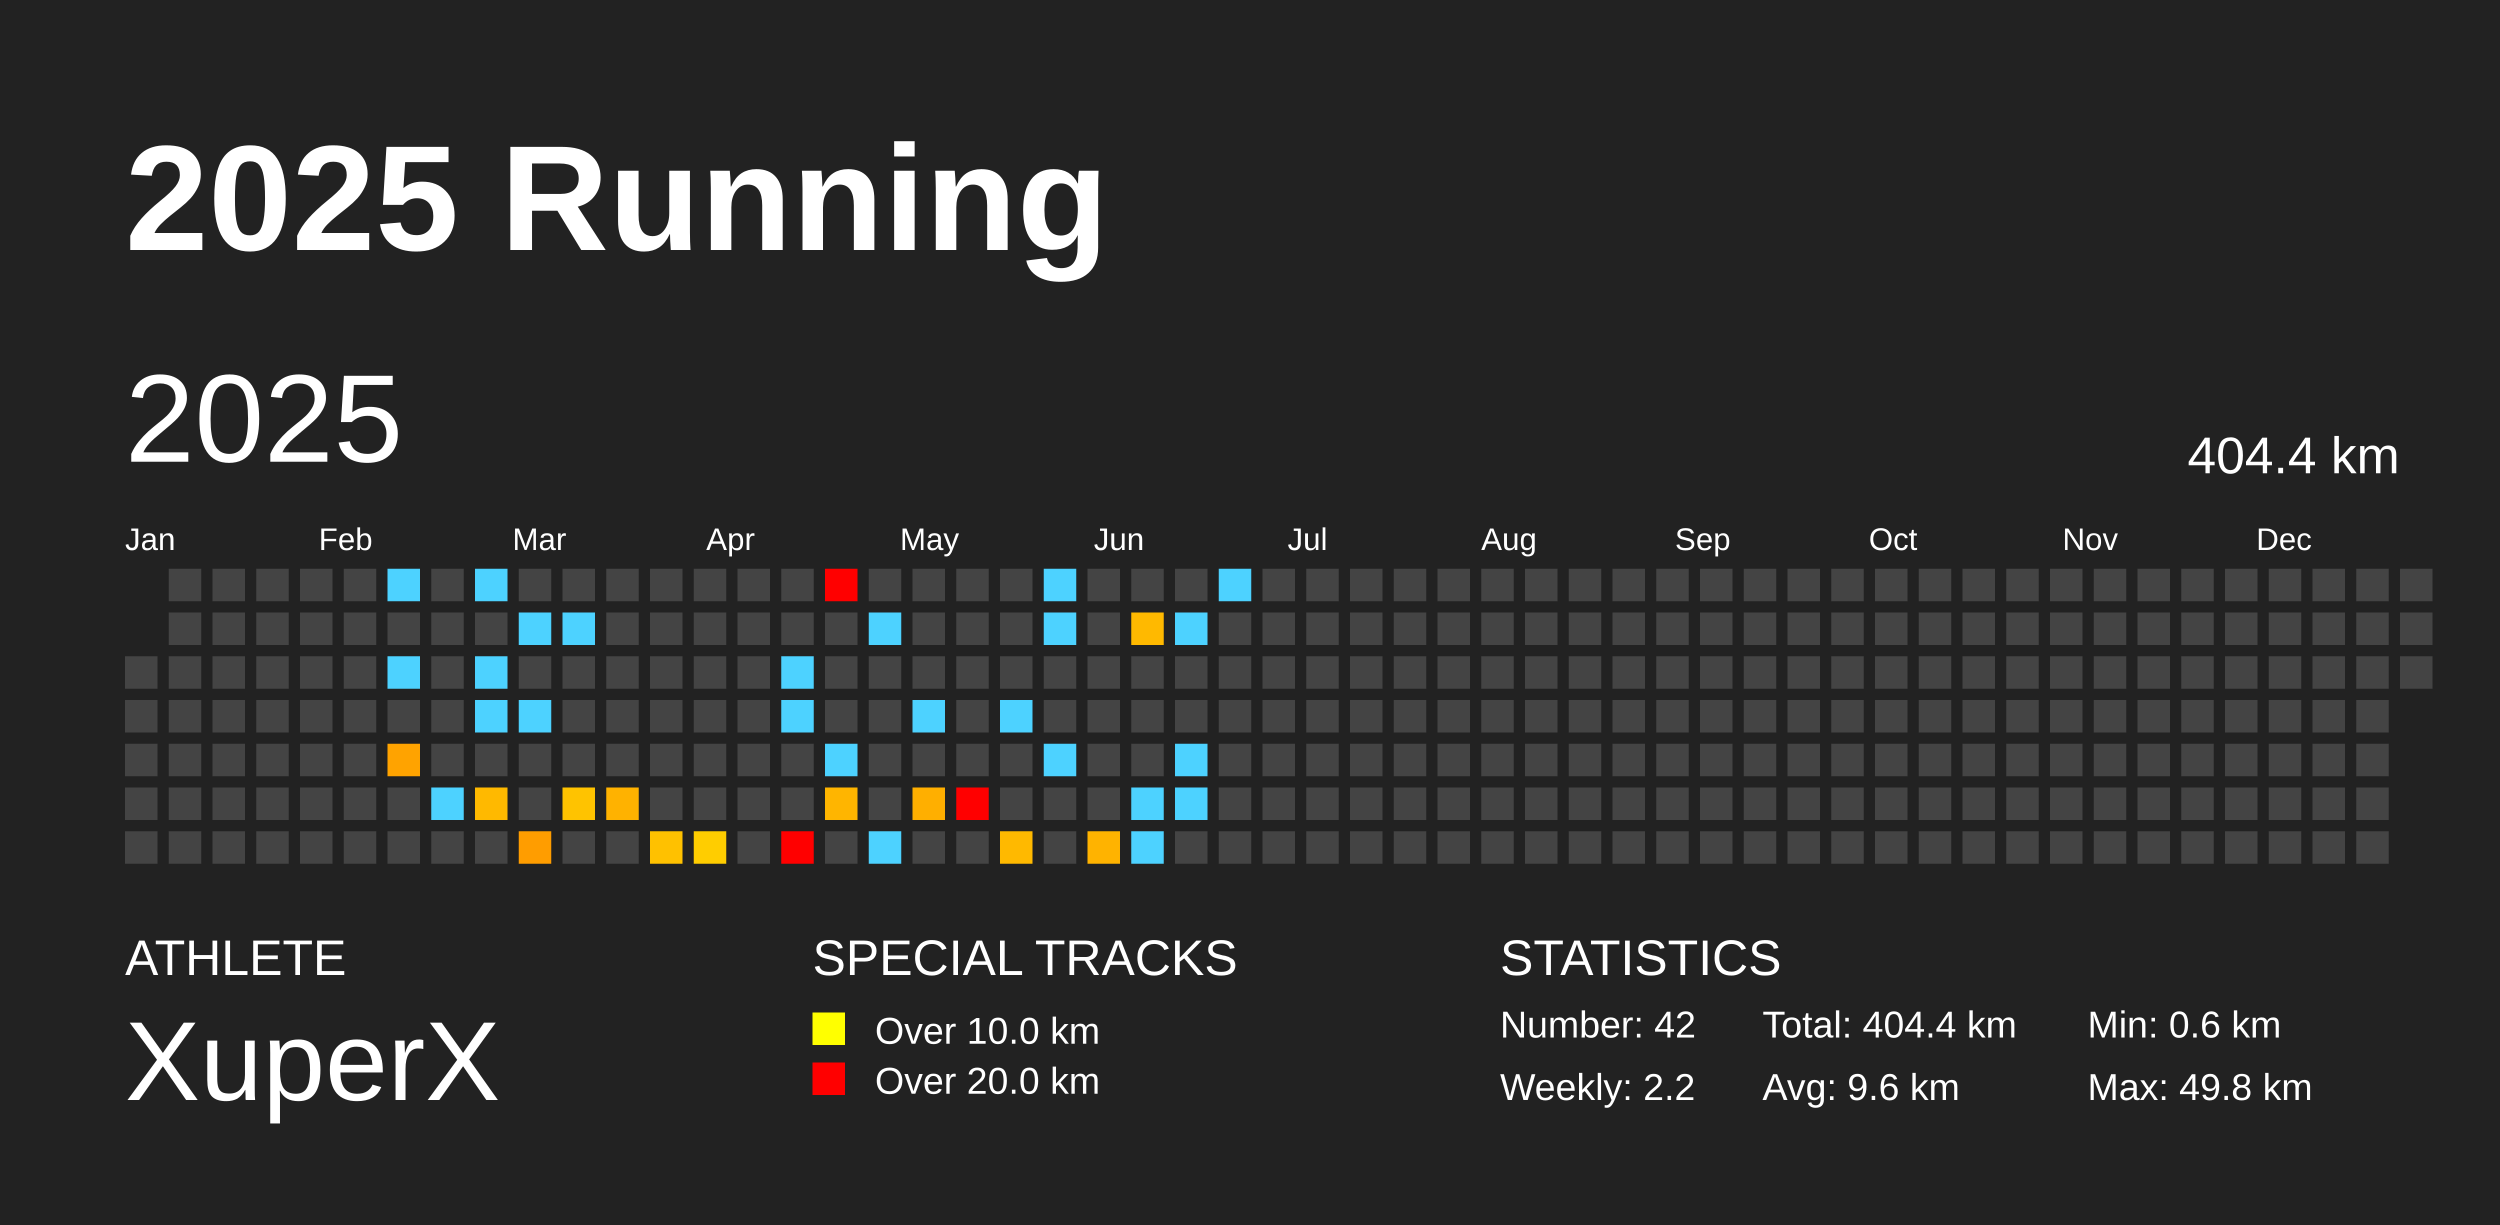
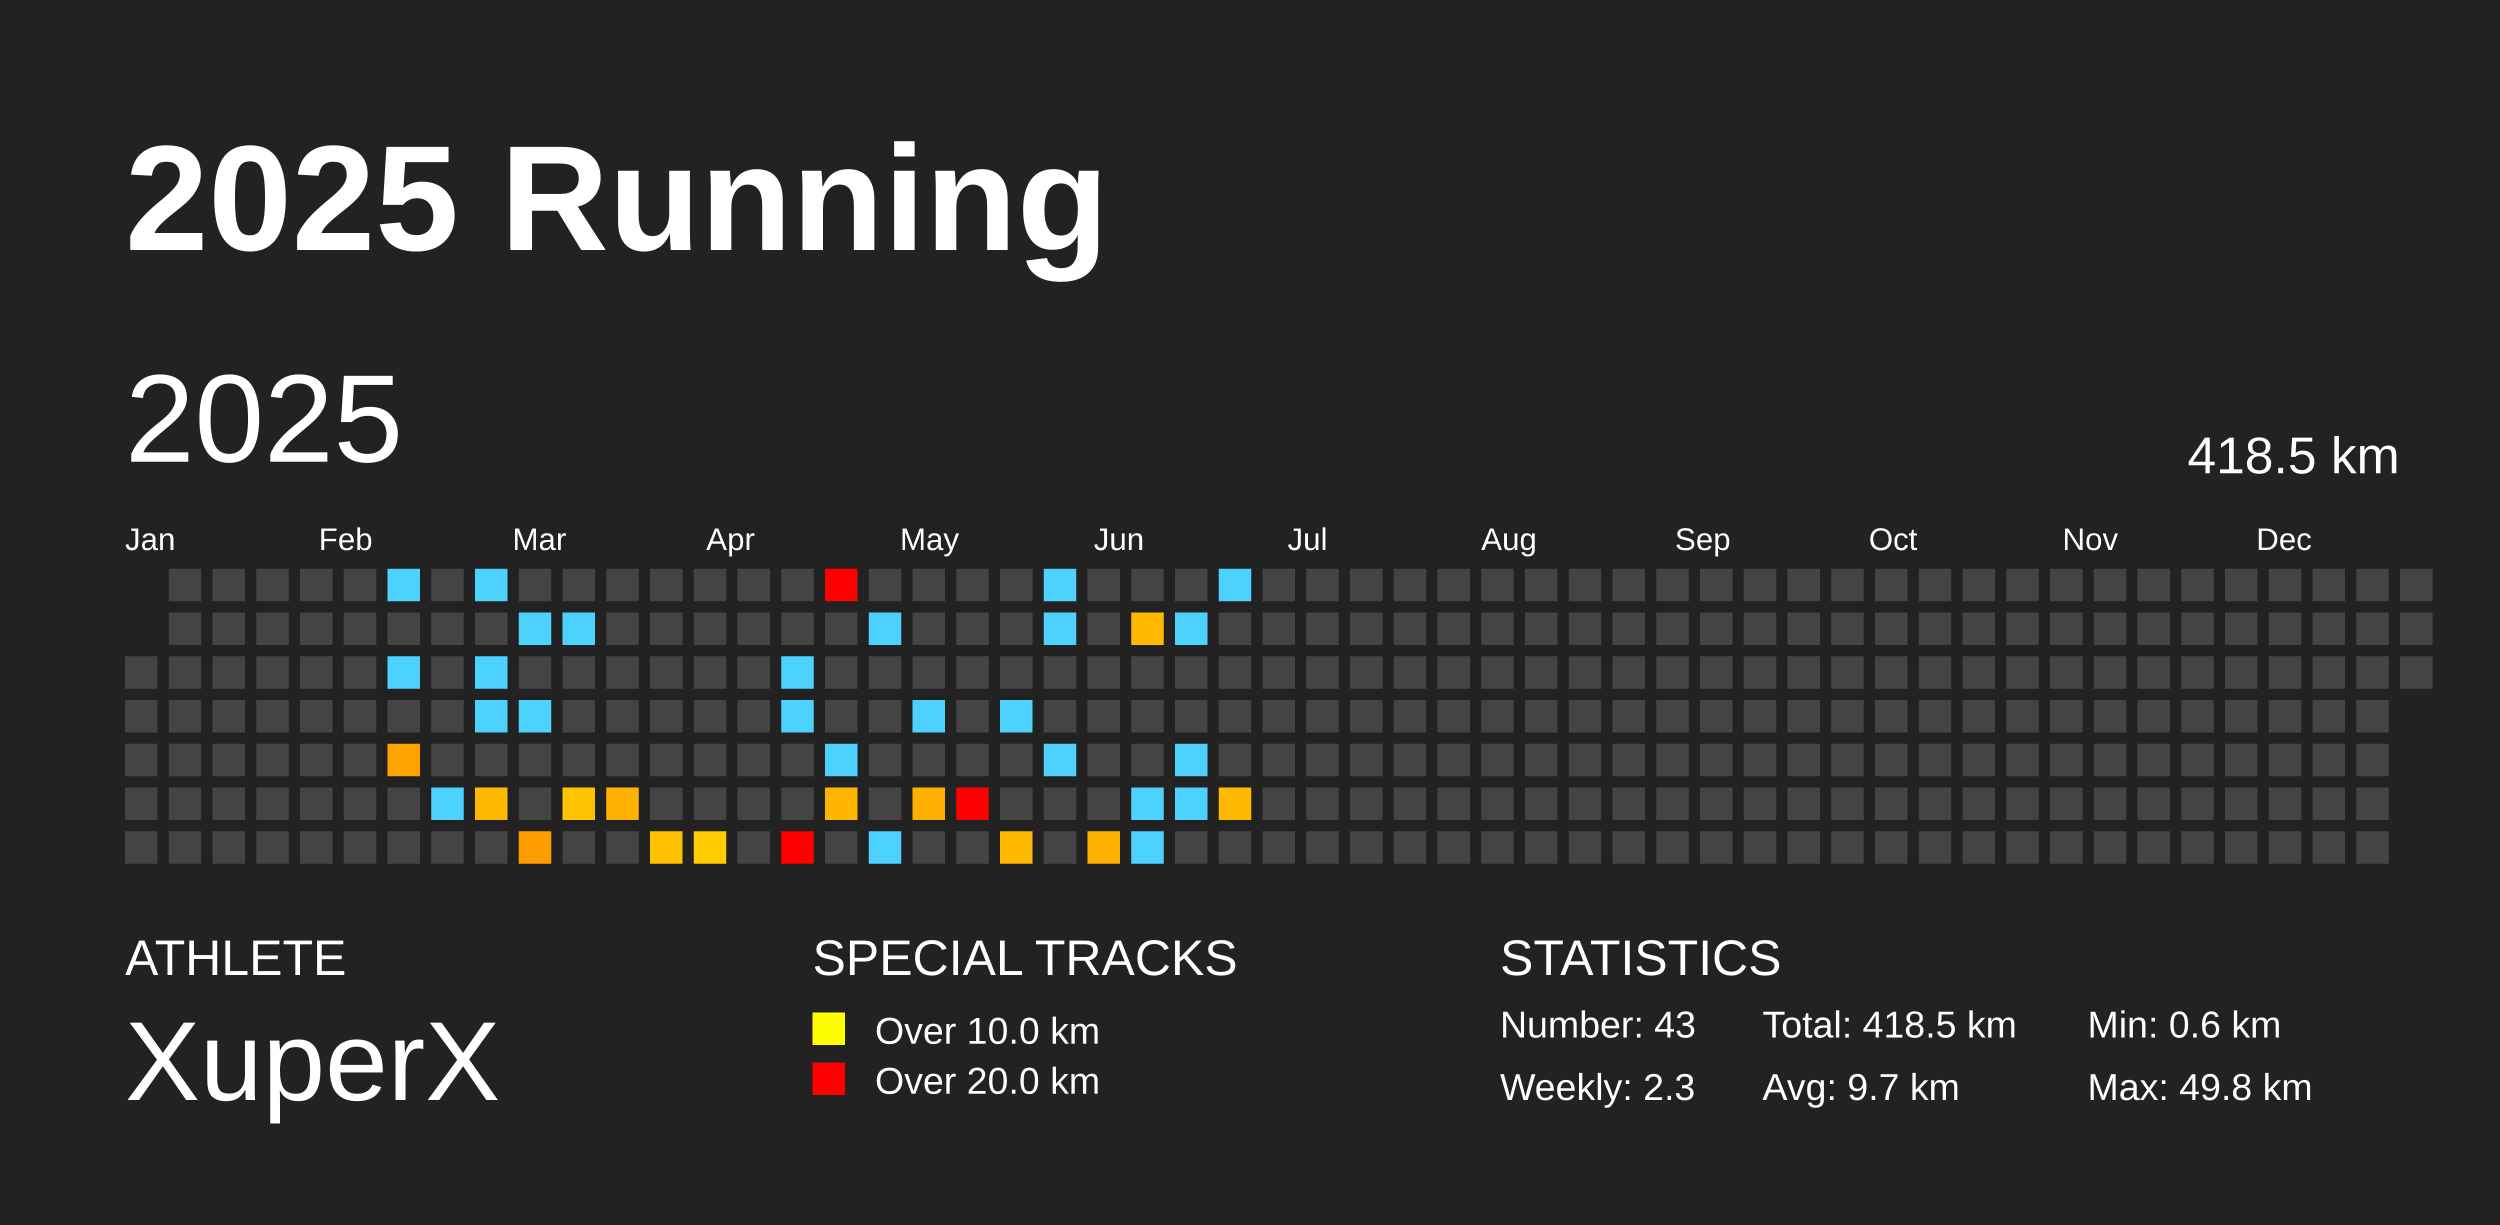
<svg xmlns="http://www.w3.org/2000/svg" baseProfile="full" height="98mm" version="1.1" viewBox="0,0,200,98" width="200mm">
  <defs />
  <rect fill="#222222" height="98" width="200" x="0" y="0" />
  <text fill="#FFFFFF" style="font-size:12px; font-family:Arial; font-weight:bold;" x="10" y="20">2025 Running</text>
  <text fill="#FFFFFF" style="font-size:4px; font-family:Arial" x="10" y="78">ATHLETE</text>
  <text fill="#FFFFFF" style="font-size:9px; font-family:Arial" x="10" y="88">XuperX</text>
  <text fill="#FFFFFF" style="font-size:4px; font-family:Arial" x="65" y="78">SPECIAL TRACKS</text>
  <rect fill="yellow" height="2.6" width="2.6" x="65" y="81" />
  <text fill="#FFFFFF" style="font-size:3px; font-family:Arial" x="70" y="83.5">Over 10.0 km</text>
  <rect fill="red" height="2.6" width="2.6" x="65" y="85" />
  <text fill="#FFFFFF" style="font-size:3px; font-family:Arial" x="70" y="87.5">Over 20.0 km</text>
  <text fill="#FFFFFF" style="font-size:4px; font-family:Arial" x="120" y="78">STATISTICS</text>
-   <text fill="#FFFFFF" style="font-size:3px; font-family:Arial" x="120" y="83">Number: 42</text>
-   <text fill="#FFFFFF" style="font-size:3px; font-family:Arial" x="120" y="88">Weekly: 2.2</text>
-   <text fill="#FFFFFF" style="font-size:3px; font-family:Arial" x="141" y="83">Total: 404.4 km</text>
-   <text fill="#FFFFFF" style="font-size:3px; font-family:Arial" x="141" y="88">Avg: 9.6 km</text>
+   <text fill="#FFFFFF" style="font-size:3px; font-family:Arial" x="120" y="83">Number: 43</text>
+   <text fill="#FFFFFF" style="font-size:3px; font-family:Arial" x="120" y="88">Weekly: 2.3</text>
+   <text fill="#FFFFFF" style="font-size:3px; font-family:Arial" x="141" y="83">Total: 418.5 km</text>
+   <text fill="#FFFFFF" style="font-size:3px; font-family:Arial" x="141" y="88">Avg: 9.7 km</text>
  <text fill="#FFFFFF" style="font-size:3px; font-family:Arial" x="167" y="83">Min: 0.6 km</text>
  <text fill="#FFFFFF" style="font-size:3px; font-family:Arial" x="167" y="88">Max: 49.8 km</text>
  <text dominant-baseline="hanging" fill="#FFFFFF" style="font-size:10.0px; font-family:Arial;" x="10" y="30">2025</text>
-   <text dominant-baseline="hanging" fill="#FFFFFF" style="font-size:4.125px; font-family:Arial;" x="175" y="35">404.4 km</text>
+   <text dominant-baseline="hanging" fill="#FFFFFF" style="font-size:4.125px; font-family:Arial;" x="175" y="35">418.5 km</text>
  <text fill="#FFFFFF" style="font-size:2.5px; font-family:Arial" x="10.0" y="44">Jan</text>
  <text fill="#FFFFFF" style="font-size:2.5px; font-family:Arial" x="25.5" y="44">Feb</text>
  <text fill="#FFFFFF" style="font-size:2.5px; font-family:Arial" x="41.0" y="44">Mar</text>
  <text fill="#FFFFFF" style="font-size:2.5px; font-family:Arial" x="56.5" y="44">Apr</text>
  <text fill="#FFFFFF" style="font-size:2.5px; font-family:Arial" x="72.0" y="44">May</text>
  <text fill="#FFFFFF" style="font-size:2.5px; font-family:Arial" x="87.5" y="44">Jun</text>
  <text fill="#FFFFFF" style="font-size:2.5px; font-family:Arial" x="103.0" y="44">Jul</text>
  <text fill="#FFFFFF" style="font-size:2.5px; font-family:Arial" x="118.5" y="44">Aug</text>
  <text fill="#FFFFFF" style="font-size:2.5px; font-family:Arial" x="134.0" y="44">Sep</text>
  <text fill="#FFFFFF" style="font-size:2.5px; font-family:Arial" x="149.5" y="44">Oct</text>
  <text fill="#FFFFFF" style="font-size:2.5px; font-family:Arial" x="165.0" y="44">Nov</text>
  <text fill="#FFFFFF" style="font-size:2.5px; font-family:Arial" x="180.5" y="44">Dec</text>
  <rect fill="#444444" height="2.6" width="2.6" x="10.0" y="52.5" />
  <rect fill="#444444" height="2.6" width="2.6" x="10.0" y="56.0" />
  <rect fill="#444444" height="2.6" width="2.6" x="10.0" y="59.5" />
  <rect fill="#444444" height="2.6" width="2.6" x="10.0" y="63.0" />
  <rect fill="#444444" height="2.6" width="2.6" x="10.0" y="66.5" />
  <rect fill="#444444" height="2.6" width="2.6" x="13.5" y="45.5" />
  <rect fill="#444444" height="2.6" width="2.6" x="13.5" y="49.0" />
  <rect fill="#444444" height="2.6" width="2.6" x="13.5" y="52.5" />
  <rect fill="#444444" height="2.6" width="2.6" x="13.5" y="56.0" />
  <rect fill="#444444" height="2.6" width="2.6" x="13.5" y="59.5" />
  <rect fill="#444444" height="2.6" width="2.6" x="13.5" y="63.0" />
  <rect fill="#444444" height="2.6" width="2.6" x="13.5" y="66.5" />
  <rect fill="#444444" height="2.6" width="2.6" x="17.0" y="45.5" />
  <rect fill="#444444" height="2.6" width="2.6" x="17.0" y="49.0" />
  <rect fill="#444444" height="2.6" width="2.6" x="17.0" y="52.5" />
  <rect fill="#444444" height="2.6" width="2.6" x="17.0" y="56.0" />
  <rect fill="#444444" height="2.6" width="2.6" x="17.0" y="59.5" />
  <rect fill="#444444" height="2.6" width="2.6" x="17.0" y="63.0" />
  <rect fill="#444444" height="2.6" width="2.6" x="17.0" y="66.5" />
  <rect fill="#444444" height="2.6" width="2.6" x="20.5" y="45.5" />
  <rect fill="#444444" height="2.6" width="2.6" x="20.5" y="49.0" />
  <rect fill="#444444" height="2.6" width="2.6" x="20.5" y="52.5" />
  <rect fill="#444444" height="2.6" width="2.6" x="20.5" y="56.0" />
  <rect fill="#444444" height="2.6" width="2.6" x="20.5" y="59.5" />
  <rect fill="#444444" height="2.6" width="2.6" x="20.5" y="63.0" />
  <rect fill="#444444" height="2.6" width="2.6" x="20.5" y="66.5" />
  <rect fill="#444444" height="2.6" width="2.6" x="24.0" y="45.5" />
  <rect fill="#444444" height="2.6" width="2.6" x="24.0" y="49.0" />
  <rect fill="#444444" height="2.6" width="2.6" x="24.0" y="52.5" />
  <rect fill="#444444" height="2.6" width="2.6" x="24.0" y="56.0" />
  <rect fill="#444444" height="2.6" width="2.6" x="24.0" y="59.5" />
  <rect fill="#444444" height="2.6" width="2.6" x="24.0" y="63.0" />
  <rect fill="#444444" height="2.6" width="2.6" x="24.0" y="66.5" />
  <rect fill="#444444" height="2.6" width="2.6" x="27.5" y="45.5" />
  <rect fill="#444444" height="2.6" width="2.6" x="27.5" y="49.0" />
  <rect fill="#444444" height="2.6" width="2.6" x="27.5" y="52.5" />
  <rect fill="#444444" height="2.6" width="2.6" x="27.5" y="56.0" />
  <rect fill="#444444" height="2.6" width="2.6" x="27.5" y="59.5" />
  <rect fill="#444444" height="2.6" width="2.6" x="27.5" y="63.0" />
  <rect fill="#444444" height="2.6" width="2.6" x="27.5" y="66.5" />
  <rect fill="#4dd2ff" height="2.6" width="2.6" x="31.0" y="45.5" />
  <rect fill="#444444" height="2.6" width="2.6" x="31.0" y="49.0" />
  <rect fill="#4dd2ff" height="2.6" width="2.6" x="31.0" y="52.5" />
  <rect fill="#444444" height="2.6" width="2.6" x="31.0" y="56.0" />
  <rect fill="#ffa300" height="2.6" width="2.6" x="31.0" y="59.5" />
  <rect fill="#444444" height="2.6" width="2.6" x="31.0" y="63.0" />
  <rect fill="#444444" height="2.6" width="2.6" x="31.0" y="66.5" />
  <rect fill="#444444" height="2.6" width="2.6" x="34.5" y="45.5" />
  <rect fill="#444444" height="2.6" width="2.6" x="34.5" y="49.0" />
  <rect fill="#444444" height="2.6" width="2.6" x="34.5" y="52.5" />
  <rect fill="#444444" height="2.6" width="2.6" x="34.5" y="56.0" />
  <rect fill="#444444" height="2.6" width="2.6" x="34.5" y="59.5" />
  <rect fill="#4dd2ff" height="2.6" width="2.6" x="34.5" y="63.0" />
  <rect fill="#444444" height="2.6" width="2.6" x="34.5" y="66.5" />
  <rect fill="#4dd2ff" height="2.6" width="2.6" x="38.0" y="45.5" />
  <rect fill="#444444" height="2.6" width="2.6" x="38.0" y="49.0" />
  <rect fill="#4dd2ff" height="2.6" width="2.6" x="38.0" y="52.5" />
  <rect fill="#4dd2ff" height="2.6" width="2.6" x="38.0" y="56.0" />
  <rect fill="#444444" height="2.6" width="2.6" x="38.0" y="59.5" />
  <rect fill="#ffb900" height="2.6" width="2.6" x="38.0" y="63.0" />
  <rect fill="#444444" height="2.6" width="2.6" x="38.0" y="66.5" />
  <rect fill="#444444" height="2.6" width="2.6" x="41.5" y="45.5" />
  <rect fill="#4dd2ff" height="2.6" width="2.6" x="41.5" y="49.0" />
  <rect fill="#444444" height="2.6" width="2.6" x="41.5" y="52.5" />
  <rect fill="#4dd2ff" height="2.6" width="2.6" x="41.5" y="56.0" />
  <rect fill="#444444" height="2.6" width="2.6" x="41.5" y="59.5" />
  <rect fill="#444444" height="2.6" width="2.6" x="41.5" y="63.0" />
  <rect fill="#ff9d00" height="2.6" width="2.6" x="41.5" y="66.5" />
  <rect fill="#444444" height="2.6" width="2.6" x="45.0" y="45.5" />
  <rect fill="#4dd2ff" height="2.6" width="2.6" x="45.0" y="49.0" />
  <rect fill="#444444" height="2.6" width="2.6" x="45.0" y="52.5" />
  <rect fill="#444444" height="2.6" width="2.6" x="45.0" y="56.0" />
  <rect fill="#444444" height="2.6" width="2.6" x="45.0" y="59.5" />
  <rect fill="#ffc300" height="2.6" width="2.6" x="45.0" y="63.0" />
  <rect fill="#444444" height="2.6" width="2.6" x="45.0" y="66.5" />
  <rect fill="#444444" height="2.6" width="2.6" x="48.5" y="45.5" />
  <rect fill="#444444" height="2.6" width="2.6" x="48.5" y="49.0" />
  <rect fill="#444444" height="2.6" width="2.6" x="48.5" y="52.5" />
  <rect fill="#444444" height="2.6" width="2.6" x="48.5" y="56.0" />
  <rect fill="#444444" height="2.6" width="2.6" x="48.5" y="59.5" />
  <rect fill="#ffb200" height="2.6" width="2.6" x="48.5" y="63.0" />
  <rect fill="#444444" height="2.6" width="2.6" x="48.5" y="66.5" />
  <rect fill="#444444" height="2.6" width="2.6" x="52.0" y="45.5" />
  <rect fill="#444444" height="2.6" width="2.6" x="52.0" y="49.0" />
  <rect fill="#444444" height="2.6" width="2.6" x="52.0" y="52.5" />
  <rect fill="#444444" height="2.6" width="2.6" x="52.0" y="56.0" />
  <rect fill="#444444" height="2.6" width="2.6" x="52.0" y="59.5" />
  <rect fill="#444444" height="2.6" width="2.6" x="52.0" y="63.0" />
  <rect fill="#ffc100" height="2.6" width="2.6" x="52.0" y="66.5" />
  <rect fill="#444444" height="2.6" width="2.6" x="55.5" y="45.5" />
  <rect fill="#444444" height="2.6" width="2.6" x="55.5" y="49.0" />
  <rect fill="#444444" height="2.6" width="2.6" x="55.5" y="52.5" />
  <rect fill="#444444" height="2.6" width="2.6" x="55.5" y="56.0" />
  <rect fill="#444444" height="2.6" width="2.6" x="55.5" y="59.5" />
  <rect fill="#444444" height="2.6" width="2.6" x="55.5" y="63.0" />
  <rect fill="#ffcd00" height="2.6" width="2.6" x="55.5" y="66.5" />
  <rect fill="#444444" height="2.6" width="2.6" x="59.0" y="45.5" />
  <rect fill="#444444" height="2.6" width="2.6" x="59.0" y="49.0" />
  <rect fill="#444444" height="2.6" width="2.6" x="59.0" y="52.5" />
  <rect fill="#444444" height="2.6" width="2.6" x="59.0" y="56.0" />
  <rect fill="#444444" height="2.6" width="2.6" x="59.0" y="59.5" />
  <rect fill="#444444" height="2.6" width="2.6" x="59.0" y="63.0" />
  <rect fill="#444444" height="2.6" width="2.6" x="59.0" y="66.5" />
  <rect fill="#444444" height="2.6" width="2.6" x="62.5" y="45.5" />
  <rect fill="#444444" height="2.6" width="2.6" x="62.5" y="49.0" />
  <rect fill="#4dd2ff" height="2.6" width="2.6" x="62.5" y="52.5" />
  <rect fill="#4dd2ff" height="2.6" width="2.6" x="62.5" y="56.0" />
  <rect fill="#444444" height="2.6" width="2.6" x="62.5" y="59.5" />
  <rect fill="#444444" height="2.6" width="2.6" x="62.5" y="63.0" />
  <rect fill="red" height="2.6" width="2.6" x="62.5" y="66.5" />
  <rect fill="red" height="2.6" width="2.6" x="66.0" y="45.5" />
  <rect fill="#444444" height="2.6" width="2.6" x="66.0" y="49.0" />
  <rect fill="#444444" height="2.6" width="2.6" x="66.0" y="52.5" />
  <rect fill="#444444" height="2.6" width="2.6" x="66.0" y="56.0" />
  <rect fill="#4dd2ff" height="2.6" width="2.6" x="66.0" y="59.5" />
  <rect fill="#ffb500" height="2.6" width="2.6" x="66.0" y="63.0" />
  <rect fill="#444444" height="2.6" width="2.6" x="66.0" y="66.5" />
  <rect fill="#444444" height="2.6" width="2.6" x="69.5" y="45.5" />
  <rect fill="#4dd2ff" height="2.6" width="2.6" x="69.5" y="49.0" />
  <rect fill="#444444" height="2.6" width="2.6" x="69.5" y="52.5" />
  <rect fill="#444444" height="2.6" width="2.6" x="69.5" y="56.0" />
  <rect fill="#444444" height="2.6" width="2.6" x="69.5" y="59.5" />
  <rect fill="#444444" height="2.6" width="2.6" x="69.5" y="63.0" />
  <rect fill="#4dd2ff" height="2.6" width="2.6" x="69.5" y="66.5" />
  <rect fill="#444444" height="2.6" width="2.6" x="73.0" y="45.5" />
  <rect fill="#444444" height="2.6" width="2.6" x="73.0" y="49.0" />
  <rect fill="#444444" height="2.6" width="2.6" x="73.0" y="52.5" />
  <rect fill="#4dd2ff" height="2.6" width="2.6" x="73.0" y="56.0" />
  <rect fill="#444444" height="2.6" width="2.6" x="73.0" y="59.5" />
  <rect fill="#ffaf00" height="2.6" width="2.6" x="73.0" y="63.0" />
  <rect fill="#444444" height="2.6" width="2.6" x="73.0" y="66.5" />
  <rect fill="#444444" height="2.6" width="2.6" x="76.5" y="45.5" />
  <rect fill="#444444" height="2.6" width="2.6" x="76.5" y="49.0" />
  <rect fill="#444444" height="2.6" width="2.6" x="76.5" y="52.5" />
  <rect fill="#444444" height="2.6" width="2.6" x="76.5" y="56.0" />
  <rect fill="#444444" height="2.6" width="2.6" x="76.5" y="59.5" />
  <rect fill="red" height="2.6" width="2.6" x="76.5" y="63.0" />
  <rect fill="#444444" height="2.6" width="2.6" x="76.5" y="66.5" />
  <rect fill="#444444" height="2.6" width="2.6" x="80.0" y="45.5" />
  <rect fill="#444444" height="2.6" width="2.6" x="80.0" y="49.0" />
  <rect fill="#444444" height="2.6" width="2.6" x="80.0" y="52.5" />
  <rect fill="#4dd2ff" height="2.6" width="2.6" x="80.0" y="56.0" />
  <rect fill="#444444" height="2.6" width="2.6" x="80.0" y="59.5" />
  <rect fill="#444444" height="2.6" width="2.6" x="80.0" y="63.0" />
  <rect fill="#ffb900" height="2.6" width="2.6" x="80.0" y="66.5" />
  <rect fill="#4dd2ff" height="2.6" width="2.6" x="83.5" y="45.5" />
  <rect fill="#4dd2ff" height="2.6" width="2.6" x="83.5" y="49.0" />
  <rect fill="#444444" height="2.6" width="2.6" x="83.5" y="52.5" />
  <rect fill="#444444" height="2.6" width="2.6" x="83.5" y="56.0" />
  <rect fill="#4dd2ff" height="2.6" width="2.6" x="83.5" y="59.5" />
  <rect fill="#444444" height="2.6" width="2.6" x="83.5" y="63.0" />
  <rect fill="#444444" height="2.6" width="2.6" x="83.5" y="66.5" />
  <rect fill="#444444" height="2.6" width="2.6" x="87.0" y="45.5" />
  <rect fill="#444444" height="2.6" width="2.6" x="87.0" y="49.0" />
  <rect fill="#444444" height="2.6" width="2.6" x="87.0" y="52.5" />
  <rect fill="#444444" height="2.6" width="2.6" x="87.0" y="56.0" />
  <rect fill="#444444" height="2.6" width="2.6" x="87.0" y="59.5" />
  <rect fill="#444444" height="2.6" width="2.6" x="87.0" y="63.0" />
  <rect fill="#ffb300" height="2.6" width="2.6" x="87.0" y="66.5" />
  <rect fill="#444444" height="2.6" width="2.6" x="90.5" y="45.5" />
  <rect fill="#ffb900" height="2.6" width="2.6" x="90.5" y="49.0" />
  <rect fill="#444444" height="2.6" width="2.6" x="90.5" y="52.5" />
  <rect fill="#444444" height="2.6" width="2.6" x="90.5" y="56.0" />
  <rect fill="#444444" height="2.6" width="2.6" x="90.5" y="59.5" />
  <rect fill="#4dd2ff" height="2.6" width="2.6" x="90.5" y="63.0" />
  <rect fill="#4dd2ff" height="2.6" width="2.6" x="90.5" y="66.5" />
  <rect fill="#444444" height="2.6" width="2.6" x="94.0" y="45.5" />
  <rect fill="#4dd2ff" height="2.6" width="2.6" x="94.0" y="49.0" />
  <rect fill="#444444" height="2.6" width="2.6" x="94.0" y="52.5" />
  <rect fill="#444444" height="2.6" width="2.6" x="94.0" y="56.0" />
  <rect fill="#4dd2ff" height="2.6" width="2.6" x="94.0" y="59.5" />
  <rect fill="#4dd2ff" height="2.6" width="2.6" x="94.0" y="63.0" />
  <rect fill="#444444" height="2.6" width="2.6" x="94.0" y="66.5" />
  <rect fill="#4dd2ff" height="2.6" width="2.6" x="97.5" y="45.5" />
  <rect fill="#444444" height="2.6" width="2.6" x="97.5" y="49.0" />
  <rect fill="#444444" height="2.6" width="2.6" x="97.5" y="52.5" />
  <rect fill="#444444" height="2.6" width="2.6" x="97.5" y="56.0" />
  <rect fill="#444444" height="2.6" width="2.6" x="97.5" y="59.5" />
-   <rect fill="#444444" height="2.6" width="2.6" x="97.5" y="63.0" />
+   <rect fill="#ffb900" height="2.6" width="2.6" x="97.5" y="63.0" />
  <rect fill="#444444" height="2.6" width="2.6" x="97.5" y="66.5" />
  <rect fill="#444444" height="2.6" width="2.6" x="101.0" y="45.5" />
  <rect fill="#444444" height="2.6" width="2.6" x="101.0" y="49.0" />
  <rect fill="#444444" height="2.6" width="2.6" x="101.0" y="52.5" />
  <rect fill="#444444" height="2.6" width="2.6" x="101.0" y="56.0" />
  <rect fill="#444444" height="2.6" width="2.6" x="101.0" y="59.5" />
  <rect fill="#444444" height="2.6" width="2.6" x="101.0" y="63.0" />
  <rect fill="#444444" height="2.6" width="2.6" x="101.0" y="66.5" />
  <rect fill="#444444" height="2.6" width="2.6" x="104.5" y="45.5" />
  <rect fill="#444444" height="2.6" width="2.6" x="104.5" y="49.0" />
  <rect fill="#444444" height="2.6" width="2.6" x="104.5" y="52.5" />
  <rect fill="#444444" height="2.6" width="2.6" x="104.5" y="56.0" />
  <rect fill="#444444" height="2.6" width="2.6" x="104.5" y="59.5" />
  <rect fill="#444444" height="2.6" width="2.6" x="104.5" y="63.0" />
  <rect fill="#444444" height="2.6" width="2.6" x="104.5" y="66.5" />
  <rect fill="#444444" height="2.6" width="2.6" x="108.0" y="45.5" />
  <rect fill="#444444" height="2.6" width="2.6" x="108.0" y="49.0" />
  <rect fill="#444444" height="2.6" width="2.6" x="108.0" y="52.5" />
  <rect fill="#444444" height="2.6" width="2.6" x="108.0" y="56.0" />
  <rect fill="#444444" height="2.6" width="2.6" x="108.0" y="59.5" />
  <rect fill="#444444" height="2.6" width="2.6" x="108.0" y="63.0" />
  <rect fill="#444444" height="2.6" width="2.6" x="108.0" y="66.5" />
  <rect fill="#444444" height="2.6" width="2.6" x="111.5" y="45.5" />
  <rect fill="#444444" height="2.6" width="2.6" x="111.5" y="49.0" />
  <rect fill="#444444" height="2.6" width="2.6" x="111.5" y="52.5" />
  <rect fill="#444444" height="2.6" width="2.6" x="111.5" y="56.0" />
  <rect fill="#444444" height="2.6" width="2.6" x="111.5" y="59.5" />
  <rect fill="#444444" height="2.6" width="2.6" x="111.5" y="63.0" />
  <rect fill="#444444" height="2.6" width="2.6" x="111.5" y="66.5" />
  <rect fill="#444444" height="2.6" width="2.6" x="115.0" y="45.5" />
  <rect fill="#444444" height="2.6" width="2.6" x="115.0" y="49.0" />
  <rect fill="#444444" height="2.6" width="2.6" x="115.0" y="52.5" />
  <rect fill="#444444" height="2.6" width="2.6" x="115.0" y="56.0" />
  <rect fill="#444444" height="2.6" width="2.6" x="115.0" y="59.5" />
  <rect fill="#444444" height="2.6" width="2.6" x="115.0" y="63.0" />
  <rect fill="#444444" height="2.6" width="2.6" x="115.0" y="66.5" />
  <rect fill="#444444" height="2.6" width="2.6" x="118.5" y="45.5" />
  <rect fill="#444444" height="2.6" width="2.6" x="118.5" y="49.0" />
  <rect fill="#444444" height="2.6" width="2.6" x="118.5" y="52.5" />
  <rect fill="#444444" height="2.6" width="2.6" x="118.5" y="56.0" />
  <rect fill="#444444" height="2.6" width="2.6" x="118.5" y="59.5" />
  <rect fill="#444444" height="2.6" width="2.6" x="118.5" y="63.0" />
  <rect fill="#444444" height="2.6" width="2.6" x="118.5" y="66.5" />
  <rect fill="#444444" height="2.6" width="2.6" x="122.0" y="45.5" />
  <rect fill="#444444" height="2.6" width="2.6" x="122.0" y="49.0" />
  <rect fill="#444444" height="2.6" width="2.6" x="122.0" y="52.5" />
  <rect fill="#444444" height="2.6" width="2.6" x="122.0" y="56.0" />
  <rect fill="#444444" height="2.6" width="2.6" x="122.0" y="59.5" />
  <rect fill="#444444" height="2.6" width="2.6" x="122.0" y="63.0" />
  <rect fill="#444444" height="2.6" width="2.6" x="122.0" y="66.5" />
  <rect fill="#444444" height="2.6" width="2.6" x="125.5" y="45.5" />
  <rect fill="#444444" height="2.6" width="2.6" x="125.5" y="49.0" />
  <rect fill="#444444" height="2.6" width="2.6" x="125.5" y="52.5" />
  <rect fill="#444444" height="2.6" width="2.6" x="125.5" y="56.0" />
  <rect fill="#444444" height="2.6" width="2.6" x="125.5" y="59.5" />
  <rect fill="#444444" height="2.6" width="2.6" x="125.5" y="63.0" />
  <rect fill="#444444" height="2.6" width="2.6" x="125.5" y="66.5" />
  <rect fill="#444444" height="2.6" width="2.6" x="129.0" y="45.5" />
  <rect fill="#444444" height="2.6" width="2.6" x="129.0" y="49.0" />
  <rect fill="#444444" height="2.6" width="2.6" x="129.0" y="52.5" />
  <rect fill="#444444" height="2.6" width="2.6" x="129.0" y="56.0" />
  <rect fill="#444444" height="2.6" width="2.6" x="129.0" y="59.5" />
  <rect fill="#444444" height="2.6" width="2.6" x="129.0" y="63.0" />
  <rect fill="#444444" height="2.6" width="2.6" x="129.0" y="66.5" />
  <rect fill="#444444" height="2.6" width="2.6" x="132.5" y="45.5" />
  <rect fill="#444444" height="2.6" width="2.6" x="132.5" y="49.0" />
  <rect fill="#444444" height="2.6" width="2.6" x="132.5" y="52.5" />
  <rect fill="#444444" height="2.6" width="2.6" x="132.5" y="56.0" />
  <rect fill="#444444" height="2.6" width="2.6" x="132.5" y="59.5" />
  <rect fill="#444444" height="2.6" width="2.6" x="132.5" y="63.0" />
  <rect fill="#444444" height="2.6" width="2.6" x="132.5" y="66.5" />
  <rect fill="#444444" height="2.6" width="2.6" x="136.0" y="45.5" />
  <rect fill="#444444" height="2.6" width="2.6" x="136.0" y="49.0" />
  <rect fill="#444444" height="2.6" width="2.6" x="136.0" y="52.5" />
  <rect fill="#444444" height="2.6" width="2.6" x="136.0" y="56.0" />
  <rect fill="#444444" height="2.6" width="2.6" x="136.0" y="59.5" />
  <rect fill="#444444" height="2.6" width="2.6" x="136.0" y="63.0" />
  <rect fill="#444444" height="2.6" width="2.6" x="136.0" y="66.5" />
  <rect fill="#444444" height="2.6" width="2.6" x="139.5" y="45.5" />
  <rect fill="#444444" height="2.6" width="2.6" x="139.5" y="49.0" />
  <rect fill="#444444" height="2.6" width="2.6" x="139.5" y="52.5" />
  <rect fill="#444444" height="2.6" width="2.6" x="139.5" y="56.0" />
  <rect fill="#444444" height="2.6" width="2.6" x="139.5" y="59.5" />
  <rect fill="#444444" height="2.6" width="2.6" x="139.5" y="63.0" />
  <rect fill="#444444" height="2.6" width="2.6" x="139.5" y="66.5" />
  <rect fill="#444444" height="2.6" width="2.6" x="143.0" y="45.5" />
  <rect fill="#444444" height="2.6" width="2.6" x="143.0" y="49.0" />
  <rect fill="#444444" height="2.6" width="2.6" x="143.0" y="52.5" />
  <rect fill="#444444" height="2.6" width="2.6" x="143.0" y="56.0" />
  <rect fill="#444444" height="2.6" width="2.6" x="143.0" y="59.5" />
  <rect fill="#444444" height="2.6" width="2.6" x="143.0" y="63.0" />
  <rect fill="#444444" height="2.6" width="2.6" x="143.0" y="66.5" />
  <rect fill="#444444" height="2.6" width="2.6" x="146.5" y="45.5" />
  <rect fill="#444444" height="2.6" width="2.6" x="146.5" y="49.0" />
  <rect fill="#444444" height="2.6" width="2.6" x="146.5" y="52.5" />
  <rect fill="#444444" height="2.6" width="2.6" x="146.5" y="56.0" />
  <rect fill="#444444" height="2.6" width="2.6" x="146.5" y="59.5" />
  <rect fill="#444444" height="2.6" width="2.6" x="146.5" y="63.0" />
  <rect fill="#444444" height="2.6" width="2.6" x="146.5" y="66.5" />
  <rect fill="#444444" height="2.6" width="2.6" x="150.0" y="45.5" />
  <rect fill="#444444" height="2.6" width="2.6" x="150.0" y="49.0" />
  <rect fill="#444444" height="2.6" width="2.6" x="150.0" y="52.5" />
  <rect fill="#444444" height="2.6" width="2.6" x="150.0" y="56.0" />
  <rect fill="#444444" height="2.6" width="2.6" x="150.0" y="59.5" />
  <rect fill="#444444" height="2.6" width="2.6" x="150.0" y="63.0" />
  <rect fill="#444444" height="2.6" width="2.6" x="150.0" y="66.5" />
  <rect fill="#444444" height="2.6" width="2.6" x="153.5" y="45.5" />
  <rect fill="#444444" height="2.6" width="2.6" x="153.5" y="49.0" />
  <rect fill="#444444" height="2.6" width="2.6" x="153.5" y="52.5" />
  <rect fill="#444444" height="2.6" width="2.6" x="153.5" y="56.0" />
  <rect fill="#444444" height="2.6" width="2.6" x="153.5" y="59.5" />
  <rect fill="#444444" height="2.6" width="2.6" x="153.5" y="63.0" />
  <rect fill="#444444" height="2.6" width="2.6" x="153.5" y="66.5" />
  <rect fill="#444444" height="2.6" width="2.6" x="157.0" y="45.5" />
  <rect fill="#444444" height="2.6" width="2.6" x="157.0" y="49.0" />
  <rect fill="#444444" height="2.6" width="2.6" x="157.0" y="52.5" />
  <rect fill="#444444" height="2.6" width="2.6" x="157.0" y="56.0" />
  <rect fill="#444444" height="2.6" width="2.6" x="157.0" y="59.5" />
  <rect fill="#444444" height="2.6" width="2.6" x="157.0" y="63.0" />
  <rect fill="#444444" height="2.6" width="2.6" x="157.0" y="66.5" />
  <rect fill="#444444" height="2.6" width="2.6" x="160.5" y="45.5" />
  <rect fill="#444444" height="2.6" width="2.6" x="160.5" y="49.0" />
  <rect fill="#444444" height="2.6" width="2.6" x="160.5" y="52.5" />
  <rect fill="#444444" height="2.6" width="2.6" x="160.5" y="56.0" />
  <rect fill="#444444" height="2.6" width="2.6" x="160.5" y="59.5" />
  <rect fill="#444444" height="2.6" width="2.6" x="160.5" y="63.0" />
  <rect fill="#444444" height="2.6" width="2.6" x="160.5" y="66.5" />
  <rect fill="#444444" height="2.6" width="2.6" x="164.0" y="45.5" />
  <rect fill="#444444" height="2.6" width="2.6" x="164.0" y="49.0" />
  <rect fill="#444444" height="2.6" width="2.6" x="164.0" y="52.5" />
  <rect fill="#444444" height="2.6" width="2.6" x="164.0" y="56.0" />
  <rect fill="#444444" height="2.6" width="2.6" x="164.0" y="59.5" />
  <rect fill="#444444" height="2.6" width="2.6" x="164.0" y="63.0" />
  <rect fill="#444444" height="2.6" width="2.6" x="164.0" y="66.5" />
  <rect fill="#444444" height="2.6" width="2.6" x="167.5" y="45.5" />
  <rect fill="#444444" height="2.6" width="2.6" x="167.5" y="49.0" />
  <rect fill="#444444" height="2.6" width="2.6" x="167.5" y="52.5" />
  <rect fill="#444444" height="2.6" width="2.6" x="167.5" y="56.0" />
  <rect fill="#444444" height="2.6" width="2.6" x="167.5" y="59.5" />
  <rect fill="#444444" height="2.6" width="2.6" x="167.5" y="63.0" />
  <rect fill="#444444" height="2.6" width="2.6" x="167.5" y="66.5" />
  <rect fill="#444444" height="2.6" width="2.6" x="171.0" y="45.5" />
  <rect fill="#444444" height="2.6" width="2.6" x="171.0" y="49.0" />
  <rect fill="#444444" height="2.6" width="2.6" x="171.0" y="52.5" />
  <rect fill="#444444" height="2.6" width="2.6" x="171.0" y="56.0" />
  <rect fill="#444444" height="2.6" width="2.6" x="171.0" y="59.5" />
  <rect fill="#444444" height="2.6" width="2.6" x="171.0" y="63.0" />
  <rect fill="#444444" height="2.6" width="2.6" x="171.0" y="66.5" />
  <rect fill="#444444" height="2.6" width="2.6" x="174.5" y="45.5" />
  <rect fill="#444444" height="2.6" width="2.6" x="174.5" y="49.0" />
  <rect fill="#444444" height="2.6" width="2.6" x="174.5" y="52.5" />
  <rect fill="#444444" height="2.6" width="2.6" x="174.5" y="56.0" />
  <rect fill="#444444" height="2.6" width="2.6" x="174.5" y="59.5" />
  <rect fill="#444444" height="2.6" width="2.6" x="174.5" y="63.0" />
  <rect fill="#444444" height="2.6" width="2.6" x="174.5" y="66.5" />
  <rect fill="#444444" height="2.6" width="2.6" x="178.0" y="45.5" />
  <rect fill="#444444" height="2.6" width="2.6" x="178.0" y="49.0" />
  <rect fill="#444444" height="2.6" width="2.6" x="178.0" y="52.5" />
  <rect fill="#444444" height="2.6" width="2.6" x="178.0" y="56.0" />
  <rect fill="#444444" height="2.6" width="2.6" x="178.0" y="59.5" />
  <rect fill="#444444" height="2.6" width="2.6" x="178.0" y="63.0" />
  <rect fill="#444444" height="2.6" width="2.6" x="178.0" y="66.5" />
  <rect fill="#444444" height="2.6" width="2.6" x="181.5" y="45.5" />
  <rect fill="#444444" height="2.6" width="2.6" x="181.5" y="49.0" />
  <rect fill="#444444" height="2.6" width="2.6" x="181.5" y="52.5" />
  <rect fill="#444444" height="2.6" width="2.6" x="181.5" y="56.0" />
  <rect fill="#444444" height="2.6" width="2.6" x="181.5" y="59.5" />
  <rect fill="#444444" height="2.6" width="2.6" x="181.5" y="63.0" />
  <rect fill="#444444" height="2.6" width="2.6" x="181.5" y="66.5" />
  <rect fill="#444444" height="2.6" width="2.6" x="185.0" y="45.5" />
  <rect fill="#444444" height="2.6" width="2.6" x="185.0" y="49.0" />
  <rect fill="#444444" height="2.6" width="2.6" x="185.0" y="52.5" />
  <rect fill="#444444" height="2.6" width="2.6" x="185.0" y="56.0" />
  <rect fill="#444444" height="2.6" width="2.6" x="185.0" y="59.5" />
  <rect fill="#444444" height="2.6" width="2.6" x="185.0" y="63.0" />
  <rect fill="#444444" height="2.6" width="2.6" x="185.0" y="66.5" />
  <rect fill="#444444" height="2.6" width="2.6" x="188.5" y="45.5" />
  <rect fill="#444444" height="2.6" width="2.6" x="188.5" y="49.0" />
  <rect fill="#444444" height="2.6" width="2.6" x="188.5" y="52.5" />
  <rect fill="#444444" height="2.6" width="2.6" x="188.5" y="56.0" />
  <rect fill="#444444" height="2.6" width="2.6" x="188.5" y="59.5" />
  <rect fill="#444444" height="2.6" width="2.6" x="188.5" y="63.0" />
  <rect fill="#444444" height="2.6" width="2.6" x="188.5" y="66.5" />
  <rect fill="#444444" height="2.6" width="2.6" x="192.0" y="45.5" />
  <rect fill="#444444" height="2.6" width="2.6" x="192.0" y="49.0" />
  <rect fill="#444444" height="2.6" width="2.6" x="192.0" y="52.5" />
</svg>
